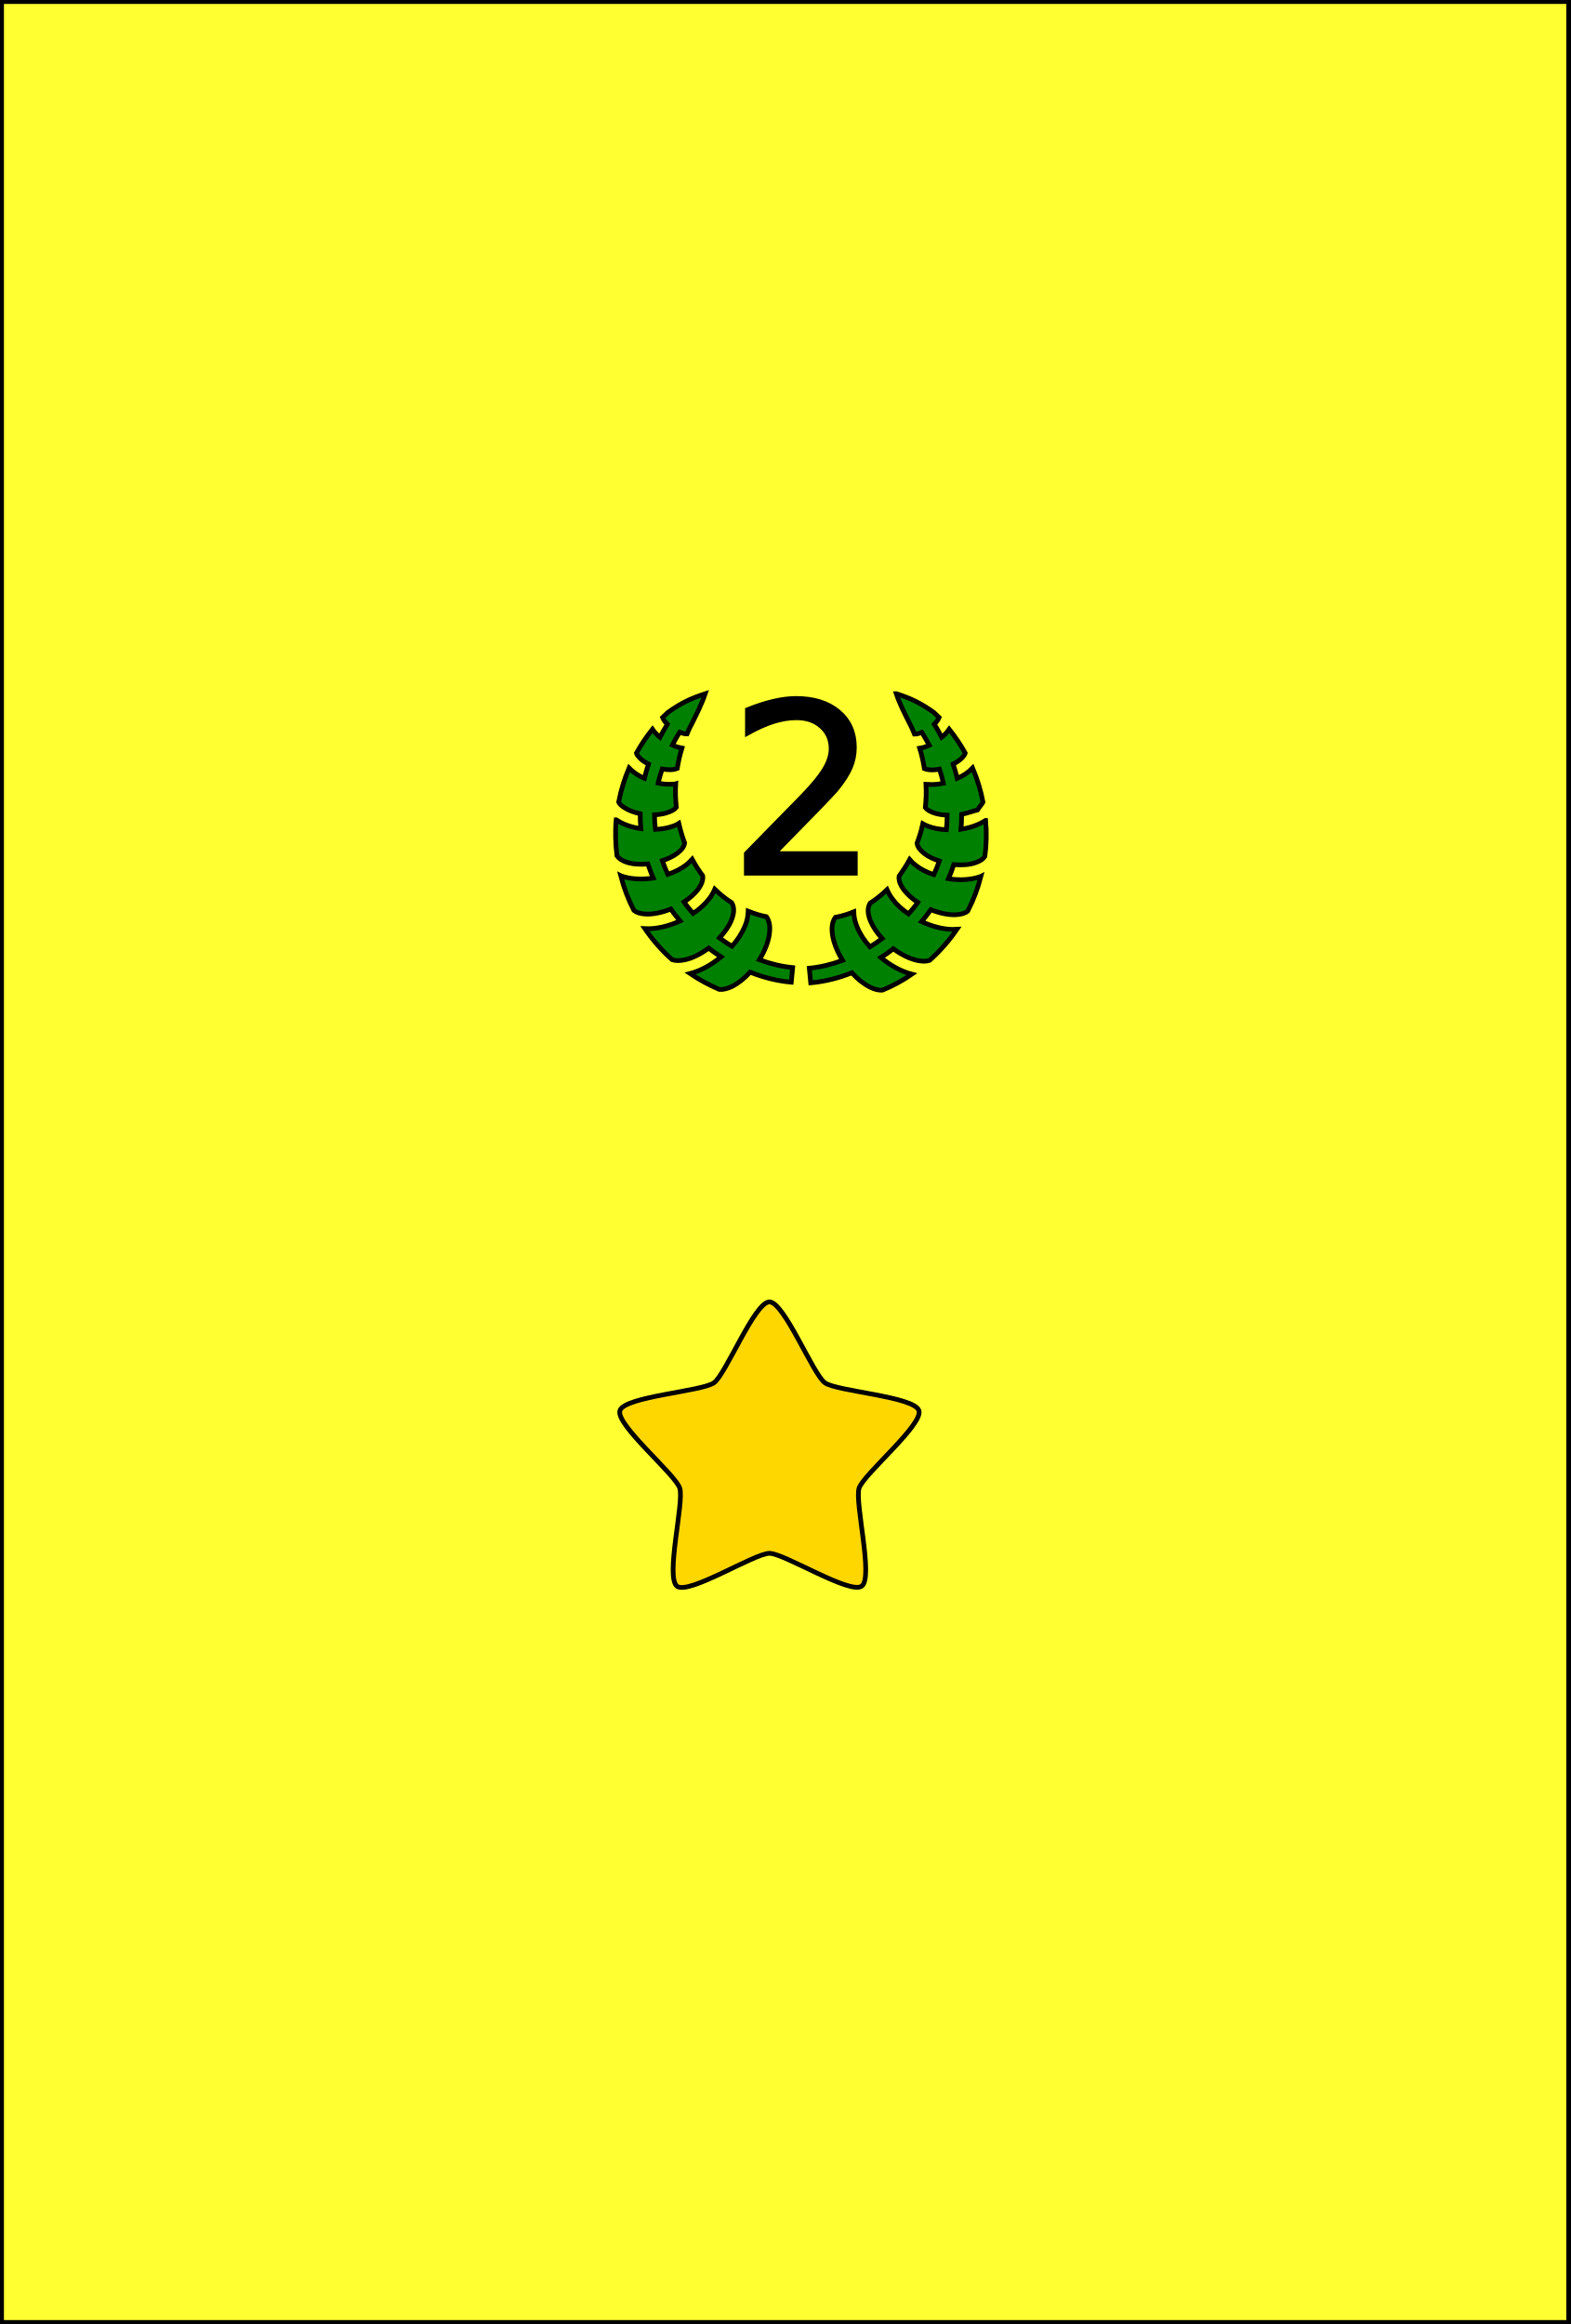
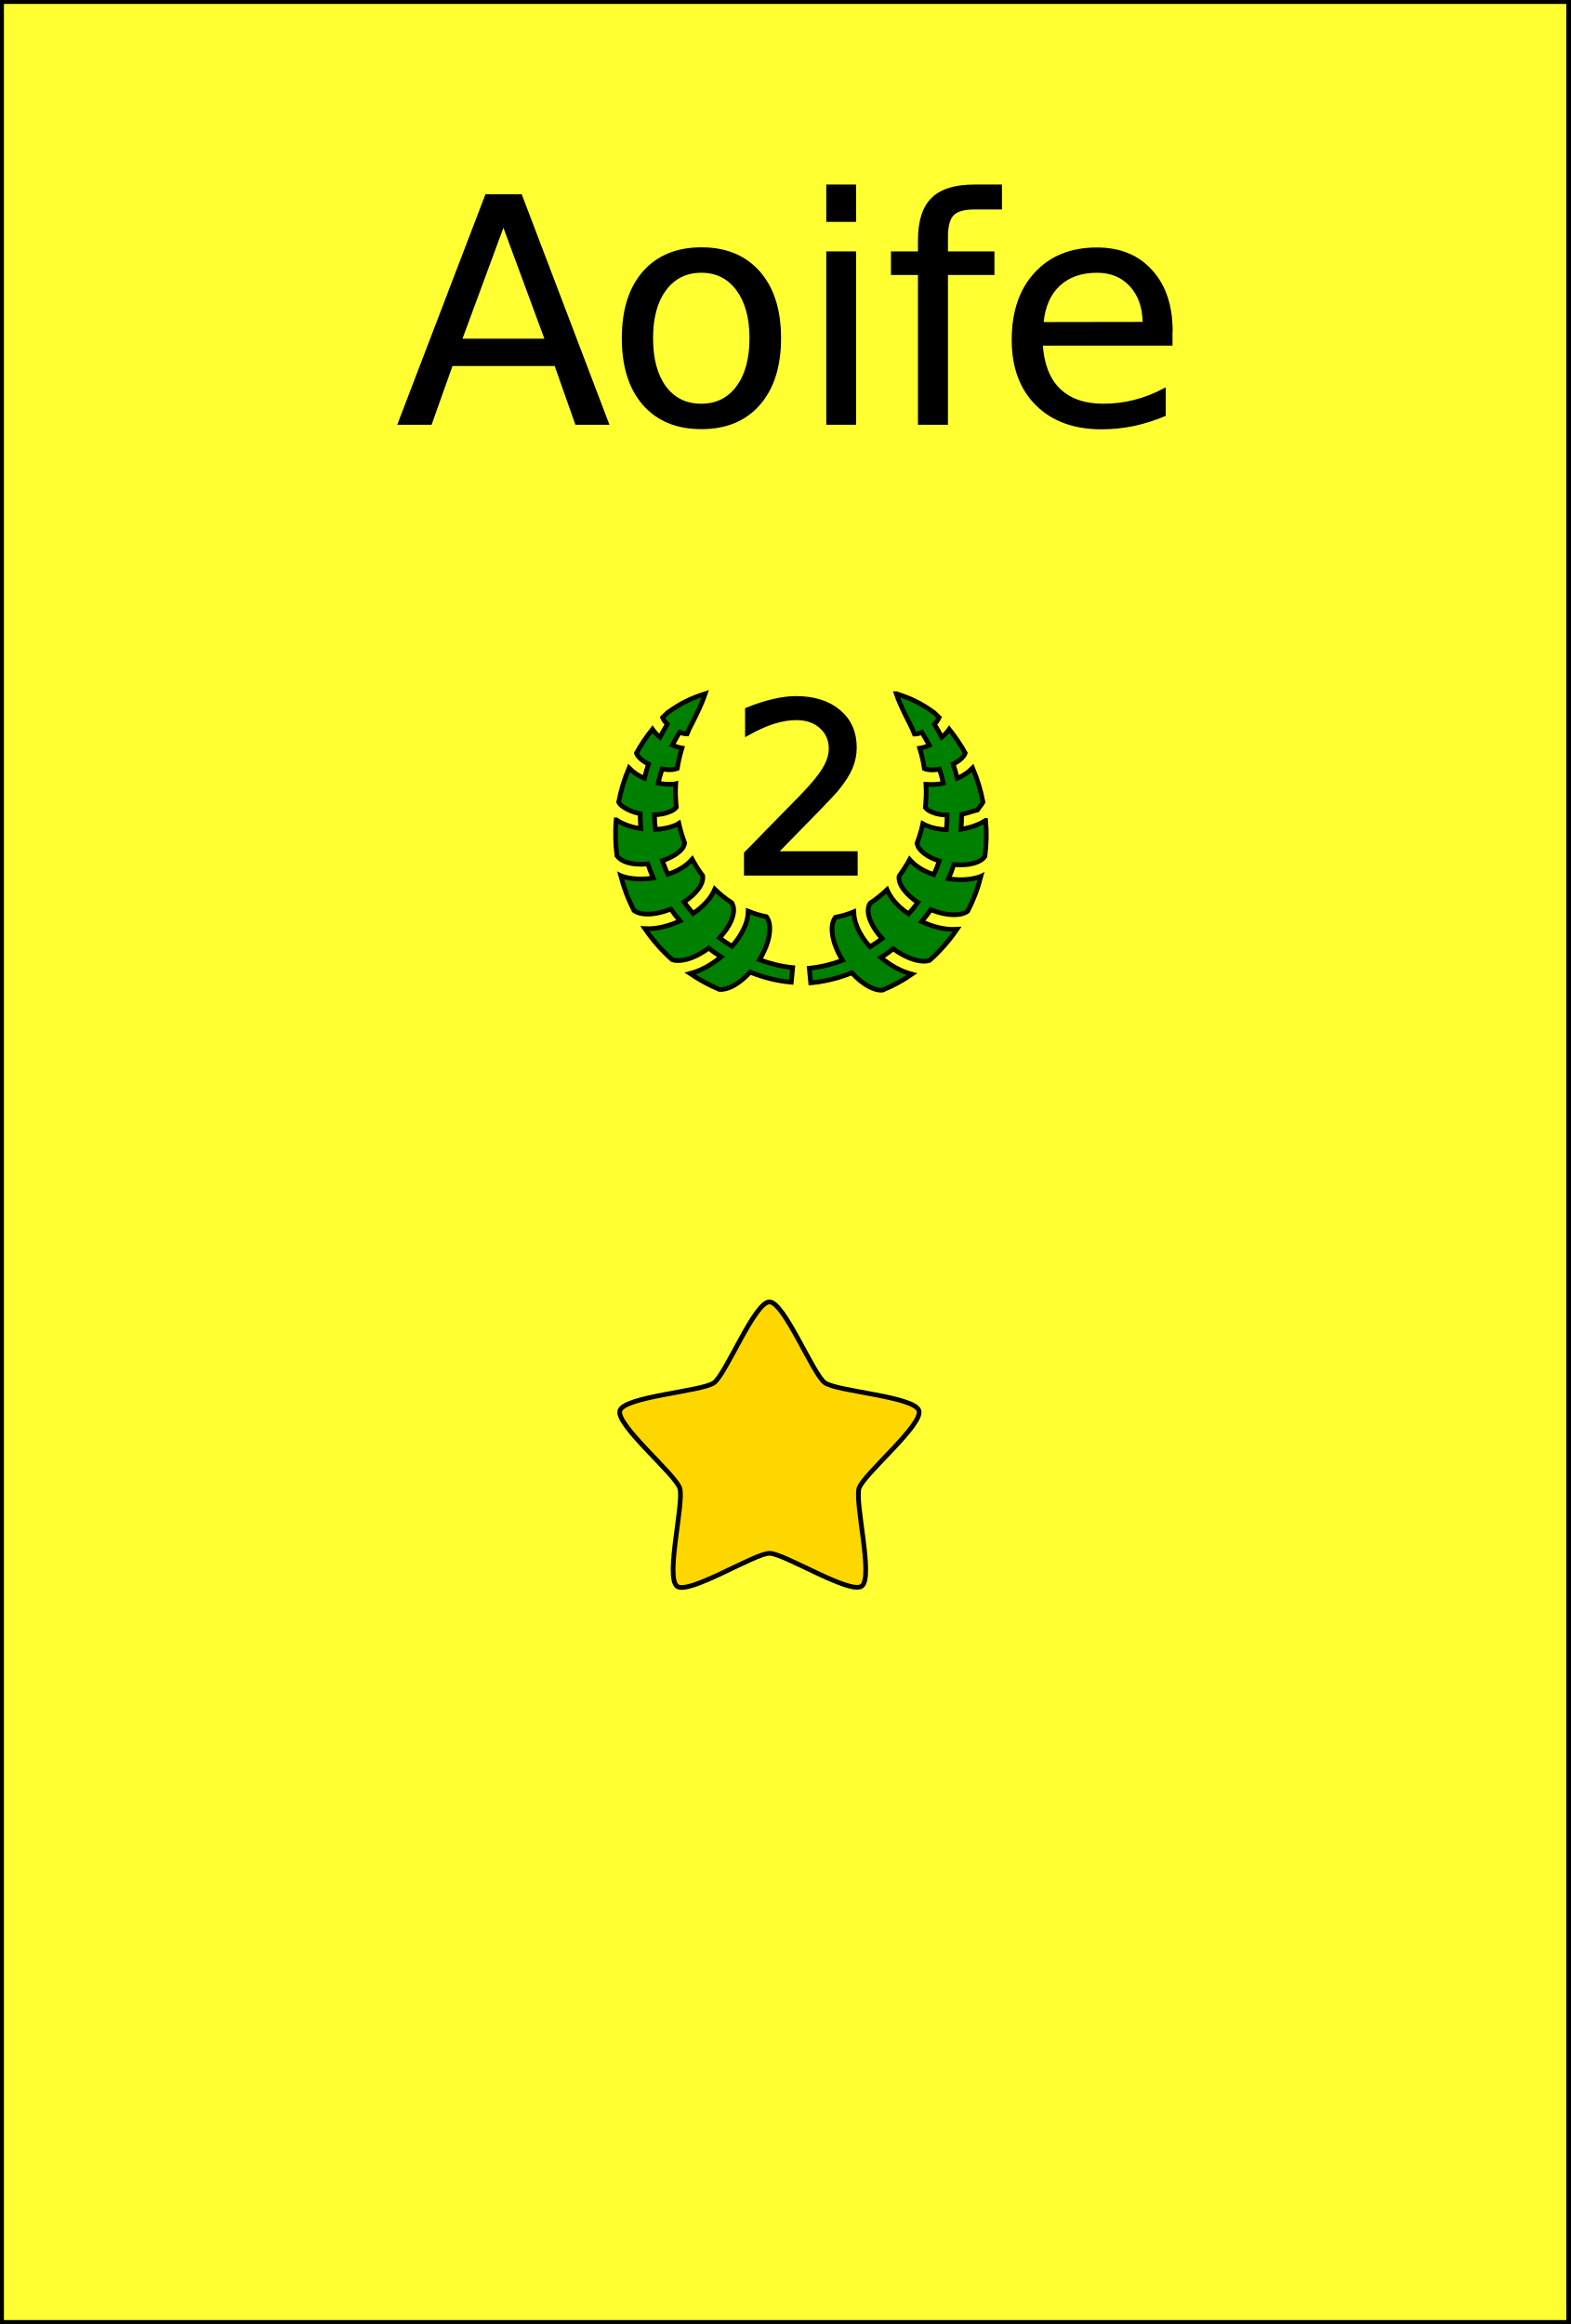
<svg xmlns="http://www.w3.org/2000/svg" height="148" width="100" viewbox="0 0 100 148">
  <rect x="0" y="0" height="148" width="100" style="fill:#ffff31;stroke:#000000;stroke-width:0.5px" />
  <g transform="translate(39,43)">
    <path d="M 5.91,1.18 C 5.04,1.46 4.36,1.77 3.52,2.38 3.41,2.49 3.30,2.60 3.19,2.70 c 0.01,0.03 0.03,0.06 0.06,0.11 0.05,0.09 0.14,0.20 0.25,0.31 C 3.33,3.40 3.17,3.68 3.03,3.95 2.84,3.80 2.68,3.63 2.55,3.44 2.17,3.92 1.83,4.42 1.53,4.96 c 0.02,0.08 0.08,0.17 0.19,0.29 C 1.85,5.39 2.06,5.54 2.30,5.66 2.20,5.97 2.11,6.27 2.04,6.57 1.67,6.41 1.33,6.19 1.06,5.91 0.77,6.60 0.54,7.33 0.40,8.08 0.46,8.21 0.58,8.32 0.76,8.43 1.01,8.60 1.38,8.74 1.77,8.82 1.77,9.14 1.78,9.45 1.81,9.77 1.24,9.69 0.69,9.51 0.25,9.21 c 0,0 -0.01,0 -0.01,0 -0.07,0.78 -0.04,1.54 0.05,2.29 0.12,0.17 0.31,0.30 0.59,0.40 0.37,0.13 0.87,0.17 1.38,0.12 0.10,0.30 0.21,0.60 0.34,0.90 -0.70,0.10 -1.41,0.08 -2.02,-0.13 -0.02,-0.01 -0.03,-0.01 -0.05,-0.02 0.20,0.77 0.48,1.51 0.84,2.21 0.18,0.14 0.42,0.21 0.73,0.23 0.46,0.03 1.05,-0.09 1.62,-0.32 0.18,0.26 0.38,0.52 0.59,0.76 -0.73,0.33 -1.51,0.53 -2.24,0.49 0.50,0.73 1.08,1.39 1.74,1.98 0.21,0.07 0.46,0.07 0.77,0.01 0.48,-0.09 1.04,-0.37 1.55,-0.75 0,0 0,0 0,0 0.26,0.20 0.52,0.39 0.79,0.56 -0.60,0.49 -1.28,0.88 -1.97,1.06 0.58,0.39 1.20,0.73 1.86,1.01 0.25,0.02 0.51,-0.05 0.81,-0.19 0.38,-0.19 0.79,-0.51 1.15,-0.91 0.85,0.34 1.73,0.56 2.62,0.64 l 0.09,-0.93 c -0.71,-0.07 -1.42,-0.24 -2.12,-0.50 0.34,-0.55 0.58,-1.15 0.64,-1.67 0.06,-0.45 0,-0.80 -0.19,-1.07 -0.40,-0.08 -0.79,-0.20 -1.16,-0.35 -0.01,0.32 -0.08,0.65 -0.21,0.95 -0.19,0.45 -0.47,0.89 -0.82,1.28 C 7.34,17.10 7.08,16.92 6.82,16.73 7.15,16.37 7.42,15.99 7.57,15.62 7.76,15.16 7.78,14.80 7.60,14.49 7.21,14.24 6.85,13.95 6.52,13.63 6.43,13.84 6.31,14.05 6.17,14.23 5.89,14.59 5.54,14.91 5.14,15.17 4.94,14.94 4.74,14.70 4.56,14.44 4.91,14.21 5.22,13.94 5.43,13.67 5.68,13.34 5.79,13.05 5.75,12.77 5.50,12.44 5.28,12.09 5.08,11.72 4.96,11.85 4.83,11.98 4.70,12.08 4.36,12.34 3.96,12.54 3.53,12.68 3.40,12.40 3.28,12.11 3.18,11.81 3.55,11.69 3.88,11.53 4.13,11.34 4.41,11.13 4.57,10.92 4.60,10.68 4.45,10.29 4.33,9.87 4.23,9.44 4.14,9.50 4.04,9.54 3.95,9.58 3.57,9.73 3.16,9.80 2.74,9.82 2.70,9.51 2.68,9.20 2.68,8.89 3.03,8.87 3.35,8.82 3.60,8.71 3.83,8.63 3.98,8.53 4.07,8.41 4.02,7.92 4.00,7.43 4.03,6.92 c -0.03,0.01 -0.06,0.01 -0.10,0.01 C 3.60,6.97 3.26,6.94 2.91,6.87 2.98,6.57 3.07,6.27 3.17,5.97 3.41,6.01 3.64,6.03 3.83,6.01 3.96,5.99 4.06,5.97 4.13,5.94 4.20,5.49 4.30,5.06 4.43,4.64 4.22,4.60 4.01,4.54 3.82,4.45 3.96,4.18 4.11,3.90 4.28,3.63 c 0.12,0.05 0.23,0.08 0.33,0.10 0.06,0.01 0.10,0.01 0.14,0.01 C 4.84,3.51 4.95,3.29 5.07,3.07 5.36,2.48 5.68,1.86 5.91,1.18 Z m 12.17,0 c 0.23,0.68 0.55,1.30 0.85,1.89 0.11,0.22 0.22,0.44 0.31,0.68 0.04,0 0.08,-0.01 0.14,-0.01 0.10,-0.02 0.21,-0.05 0.33,-0.10 0.17,0.27 0.32,0.55 0.47,0.82 -0.20,0.09 -0.40,0.16 -0.61,0.19 0.13,0.42 0.23,0.85 0.30,1.30 0.07,0.03 0.17,0.06 0.30,0.07 0.19,0.02 0.42,0.01 0.66,-0.04 0.10,0.30 0.18,0.60 0.25,0.90 -0.34,0.07 -0.69,0.10 -1.01,0.07 -0.03,0 -0.07,-0.01 -0.10,-0.01 0.03,0.50 0.01,1.00 -0.04,1.49 0.09,0.12 0.24,0.22 0.47,0.31 0.25,0.10 0.57,0.16 0.92,0.17 0,0.31 -0.02,0.63 -0.05,0.93 -0.42,-0.02 -0.84,-0.09 -1.21,-0.24 -0.10,-0.04 -0.20,-0.09 -0.29,-0.14 -0.09,0.43 -0.22,0.84 -0.37,1.24 0.04,0.24 0.19,0.44 0.47,0.66 0.24,0.19 0.58,0.35 0.95,0.47 -0.10,0.30 -0.22,0.59 -0.35,0.87 -0.43,-0.14 -0.83,-0.34 -1.16,-0.60 -0.14,-0.11 -0.27,-0.23 -0.38,-0.36 -0.20,0.37 -0.43,0.72 -0.67,1.05 -0.04,0.28 0.07,0.57 0.32,0.90 0.21,0.27 0.51,0.54 0.87,0.78 -0.18,0.25 -0.38,0.50 -0.59,0.73 -0.40,-0.27 -0.75,-0.58 -1.02,-0.94 -0.14,-0.19 -0.26,-0.39 -0.35,-0.60 -0.33,0.32 -0.70,0.61 -1.08,0.86 -0.18,0.31 -0.16,0.68 0.03,1.14 0.15,0.36 0.41,0.75 0.74,1.11 -0.25,0.19 -0.51,0.37 -0.78,0.53 -0.35,-0.39 -0.64,-0.83 -0.82,-1.28 -0.13,-0.30 -0.20,-0.63 -0.21,-0.95 -0.37,0.15 -0.76,0.27 -1.17,0.35 -0.19,0.26 -0.25,0.61 -0.19,1.07 0.07,0.51 0.30,1.11 0.65,1.67 -0.70,0.26 -1.41,0.43 -2.12,0.50 l 0.09,0.93 c 0.89,-0.08 1.77,-0.30 2.62,-0.64 0.36,0.40 0.77,0.72 1.15,0.91 0.30,0.15 0.57,0.22 0.81,0.19 0.66,-0.27 1.28,-0.61 1.86,-1.01 -0.69,-0.18 -1.37,-0.56 -1.97,-1.06 0.27,-0.17 0.54,-0.36 0.79,-0.56 0.51,0.38 1.07,0.65 1.55,0.75 0.30,0.06 0.55,0.06 0.76,-0.01 0.66,-0.59 1.24,-1.25 1.74,-1.98 -0.73,0.05 -1.52,-0.15 -2.25,-0.49 0.21,-0.24 0.40,-0.50 0.59,-0.76 0.56,0.23 1.15,0.35 1.62,0.32 0.32,-0.02 0.56,-0.09 0.73,-0.23 0.36,-0.70 0.64,-1.44 0.84,-2.21 -0.02,0.01 -0.03,0.01 -0.05,0.02 -0.62,0.21 -1.33,0.24 -2.02,0.13 0.13,-0.29 0.24,-0.59 0.34,-0.90 0.51,0.05 1.01,0.01 1.38,-0.12 0.29,-0.10 0.48,-0.22 0.60,-0.40 0.10,-0.74 0.12,-1.51 0.05,-2.29 0,0 0,0 -0.01,0 -0.45,0.29 -0.99,0.47 -1.56,0.56 0.03,-0.31 0.04,-0.63 0.04,-0.95 0.39,-0.08 0.76,-0.22 1.01,-0.28 C 23.42,8.32 23.54,8.21 23.60,8.08 23.46,7.33 23.23,6.60 22.94,5.91 22.67,6.19 22.33,6.41 21.96,6.57 21.89,6.27 21.80,5.97 21.70,5.66 21.94,5.54 22.15,5.39 22.28,5.25 22.39,5.13 22.45,5.04 22.47,4.96 22.17,4.42 21.83,3.92 21.45,3.44 21.32,3.63 21.16,3.80 20.97,3.95 20.83,3.68 20.68,3.40 20.50,3.12 c 0.10,-0.10 0.20,-0.22 0.25,-0.31 0.03,-0.05 0.05,-0.08 0.06,-0.11 C 20.70,2.60 20.59,2.49 20.48,2.38 19.64,1.77 18.96,1.46 18.09,1.18 Z" style="fill:#008000;stroke:#000000;stroke-width:0.3px" />
    <path d="m 10.31,11.36 h 5.16 v 1.25 H 8.53 V 11.36 q 0.84,-0.87 2.29,-2.34 1.46,-1.47 1.83,-1.90 0.71,-0.80 0.99,-1.35 0.29,-0.56 0.29,-1.09 0,-0.87 -0.62,-1.42 -0.61,-0.55 -1.59,-0.55 -0.70,0 -1.47,0.24 Q 9.48,3.20 8.60,3.69 V 2.20 q 0.89,-0.36 1.67,-0.54 0.78,-0.18 1.42,-0.18 1.70,0 2.71,0.85 1.01,0.85 1.01,2.27 0,0.67 -0.26,1.28 -0.25,0.60 -0.92,1.42 -0.18,0.21 -1.16,1.23 -0.98,1.01 -2.77,2.83 z" style="fill:#000000;stroke:#000000;stroke-width:0.3px" />
  </g>
  <g transform="translate(39,80)">
    <path d="m 10.00,2.91 c -0.94,0 -2.77,4.60 -3.53,5.15 C 5.71,8.61 0.77,8.93 0.48,9.83 0.19,10.72 4.00,13.88 4.29,14.77 4.58,15.66 3.36,20.46 4.12,21.02 4.87,21.57 9.06,18.92 10,18.92 c 0.94,0 5.13,2.64 5.88,2.09 0.76,-0.55 -0.46,-5.35 -0.17,-6.24 C 16.00,13.88 19.81,10.72 19.52,9.83 19.23,8.93 14.29,8.61 13.53,8.06 12.77,7.51 10.94,2.91 10.00,2.91 Z" style="fill:#ffd700;stroke:#000000;stroke-width:0.3px" />
  </g>
+   <g>
+     <path style="stroke:#000000;stroke-width:0.1px" d="m 32.06,14.36 -2.68,7.26 h 5.36 z m -1.11,-1.94 h 2.24 L 38.74,27.00 H 36.68 L 35.36,23.26 H 28.78 l -1.33,3.74 h -2.08 z" />
+     <path style="stroke:#000000;stroke-width:0.1px" d="m 44.67,17.32 q -1.45,0 -2.29,1.13 -0.84,1.12 -0.84,3.09 0,1.96 0.83,3.10 0.84,1.12 2.29,1.12 1.44,0 2.28,-1.13 0.84,-1.13 0.84,-3.09 0,-1.94 -0.84,-3.08 -0.84,-1.14 -2.28,-1.14 z m 0,-1.52 q 2.34,0 3.68,1.52 1.34,1.52 1.34,4.22 0,2.69 -1.34,4.22 -1.34,1.52 -3.68,1.52 -2.35,0 -3.69,-1.52 -1.33,-1.53 -1.33,-4.22 0,-2.70 1.33,-4.22 1.34,-1.52 3.69,-1.52 z" />
+     <path style="stroke:#000000;stroke-width:0.1px" d="m 52.67,16.06 h 1.80 v 10.94 h -1.80 z m 0,-4.26 h 1.80 v 2.28 h -1.80 z" />
+     <path style="stroke:#000000;stroke-width:0.1px" d="m 63.76,11.80 v 1.49 h -1.72 q -0.97,0 -1.35,0.39 -0.37,0.39 -0.37,1.41 v 0.97 h 2.96 v 1.40 h -2.96 v 9.54 h -1.81 v -9.54 h -1.72 V 16.06 h 1.72 v -0.76 q 0,-1.83 0.85,-2.66 0.85,-0.84 2.70,-0.84 z" />
+     <path style="stroke:#000000;stroke-width:0.1px" d="m 74.62,21.08 v 0.88 h -8.26 q 0.12,1.86 1.11,2.83 1.01,0.97 2.79,0.97 1.04,0 2.00,-0.25 0.98,-0.25 1.93,-0.76 v 1.70 q -0.97,0.41 -1.98,0.63 -1.02,0.21 -2.06,0.21 -2.62,0 -4.15,-1.52 -1.52,-1.52 -1.52,-4.12 0,-2.69 1.45,-4.26 1.46,-1.58 3.92,-1.58 2.21,0 3.49,1.43 1.29,1.42 1.29,3.86 z m -1.80,-0.53 q -0.02,-1.47 -0.83,-2.35 -0.80,-0.88 -2.13,-0.88 -1.50,0 -2.41,0.85 -0.90,0.85 -1.04,2.39 z" />
+   </g>
</svg>
